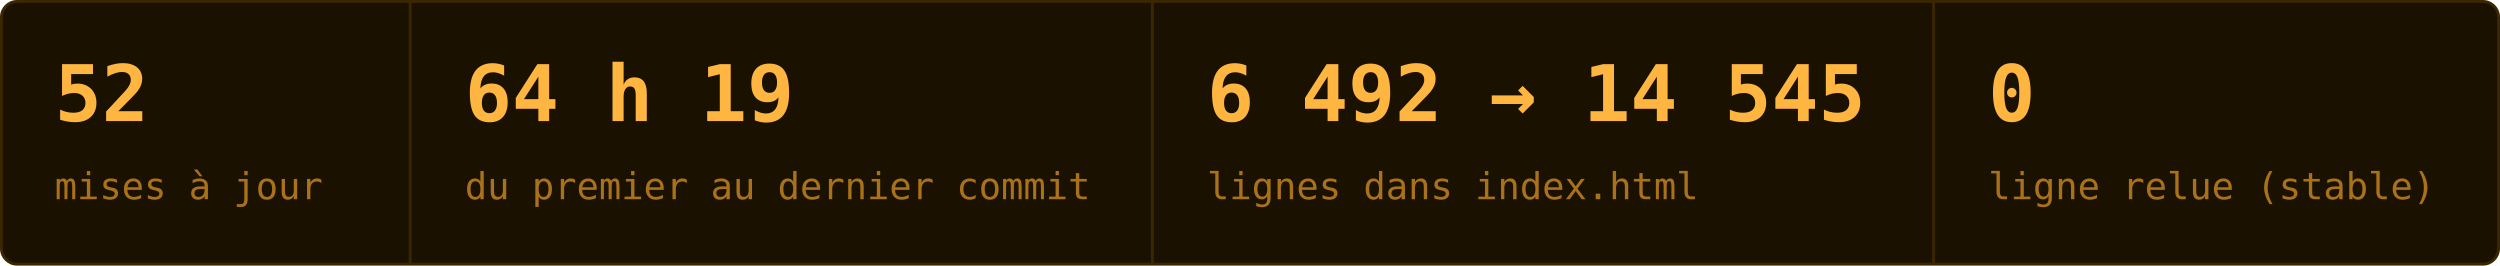
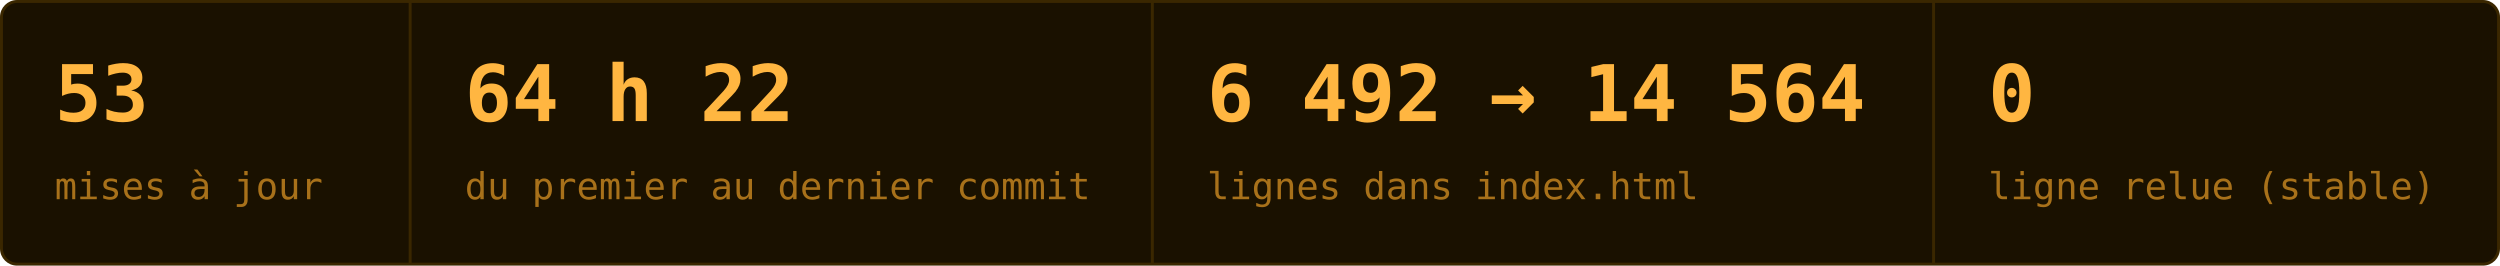
- <svg xmlns="http://www.w3.org/2000/svg" width="1280" height="136" viewBox="0 0 1280 136" role="img" aria-label="En chiffres : 52 mises à jour, 64 h 19 du premier au dernier commit, 6 492 → 14 545 lignes dans index.html, 0 ligne relue (stable)">
+ <svg xmlns="http://www.w3.org/2000/svg" width="1280" height="136" viewBox="0 0 1280 136" role="img" aria-label="En chiffres : 53 mises à jour, 64 h 22 du premier au dernier commit, 6 492 → 14 564 lignes dans index.html, 0 ligne relue (stable)">
  <rect x=".75" y=".75" width="1278.5" height="134.5" rx="8" fill="#1a1100" stroke="#3a2700" stroke-width="1.5" />
-   <text x="28.0" y="62" font-family="'JetBrains Mono', 'Cascadia Mono', Consolas, Menlo, 'DejaVu Sans Mono', monospace" font-size="40" font-weight="700" fill="#ffb641">52</text>
+   <text x="28.0" y="62" font-family="'JetBrains Mono', 'Cascadia Mono', Consolas, Menlo, 'DejaVu Sans Mono', monospace" font-size="40" font-weight="700" fill="#ffb641">53</text>
  <text x="28.0" y="102" font-family="'JetBrains Mono', 'Cascadia Mono', Consolas, Menlo, 'DejaVu Sans Mono', monospace" font-size="19" fill="#a8711a">mises à jour</text>
  <line x1="210.0" y1="1" x2="210.0" y2="135" stroke="#3a2700" stroke-width="1.5" />
-   <text x="238.0" y="62" font-family="'JetBrains Mono', 'Cascadia Mono', Consolas, Menlo, 'DejaVu Sans Mono', monospace" font-size="40" font-weight="700" fill="#ffb641">64 h 19</text>
+   <text x="238.0" y="62" font-family="'JetBrains Mono', 'Cascadia Mono', Consolas, Menlo, 'DejaVu Sans Mono', monospace" font-size="40" font-weight="700" fill="#ffb641">64 h 22</text>
  <text x="238.0" y="102" font-family="'JetBrains Mono', 'Cascadia Mono', Consolas, Menlo, 'DejaVu Sans Mono', monospace" font-size="19" fill="#a8711a">du premier au dernier commit</text>
  <line x1="590.0" y1="1" x2="590.0" y2="135" stroke="#3a2700" stroke-width="1.5" />
-   <text x="618.0" y="62" font-family="'JetBrains Mono', 'Cascadia Mono', Consolas, Menlo, 'DejaVu Sans Mono', monospace" font-size="40" font-weight="700" fill="#ffb641">6 492 → 14 545</text>
+   <text x="618.0" y="62" font-family="'JetBrains Mono', 'Cascadia Mono', Consolas, Menlo, 'DejaVu Sans Mono', monospace" font-size="40" font-weight="700" fill="#ffb641">6 492 → 14 564</text>
  <text x="618.0" y="102" font-family="'JetBrains Mono', 'Cascadia Mono', Consolas, Menlo, 'DejaVu Sans Mono', monospace" font-size="19" fill="#a8711a">lignes dans index.html</text>
  <line x1="990.0" y1="1" x2="990.0" y2="135" stroke="#3a2700" stroke-width="1.5" />
  <text x="1018.0" y="62" font-family="'JetBrains Mono', 'Cascadia Mono', Consolas, Menlo, 'DejaVu Sans Mono', monospace" font-size="40" font-weight="700" fill="#ffb641">0</text>
  <text x="1018.0" y="102" font-family="'JetBrains Mono', 'Cascadia Mono', Consolas, Menlo, 'DejaVu Sans Mono', monospace" font-size="19" fill="#a8711a">ligne relue (stable)</text>
</svg>
